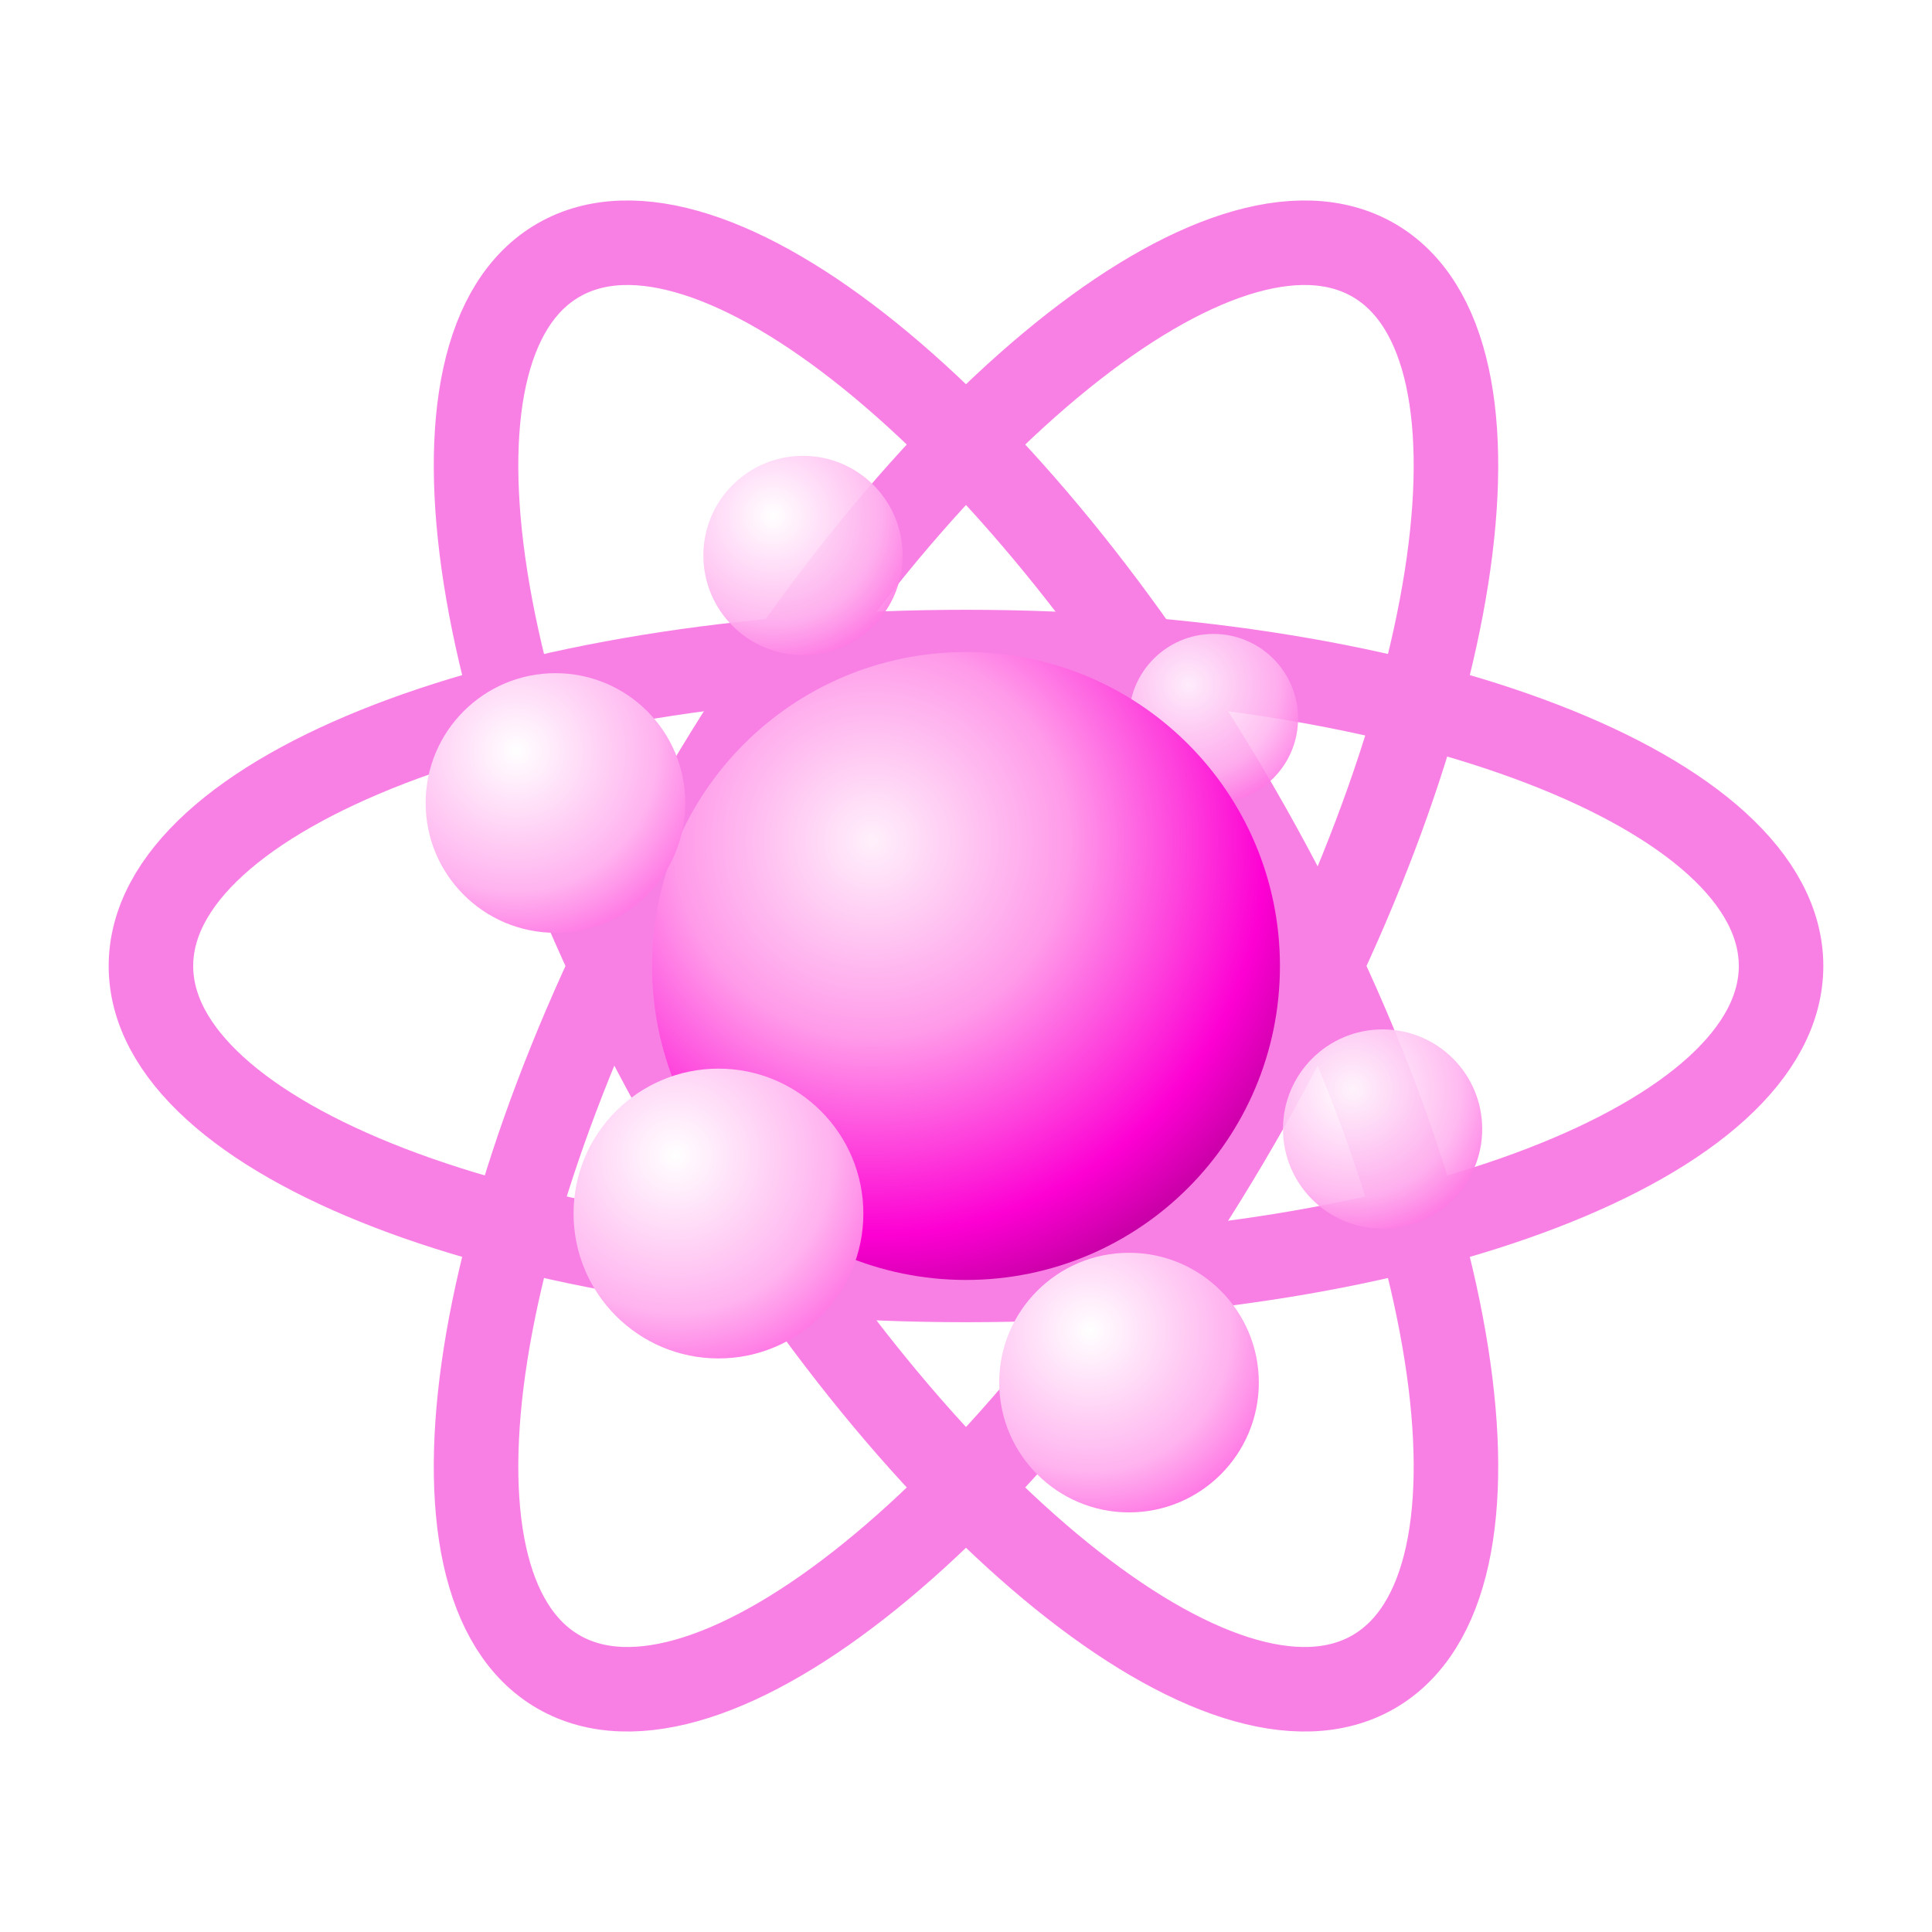
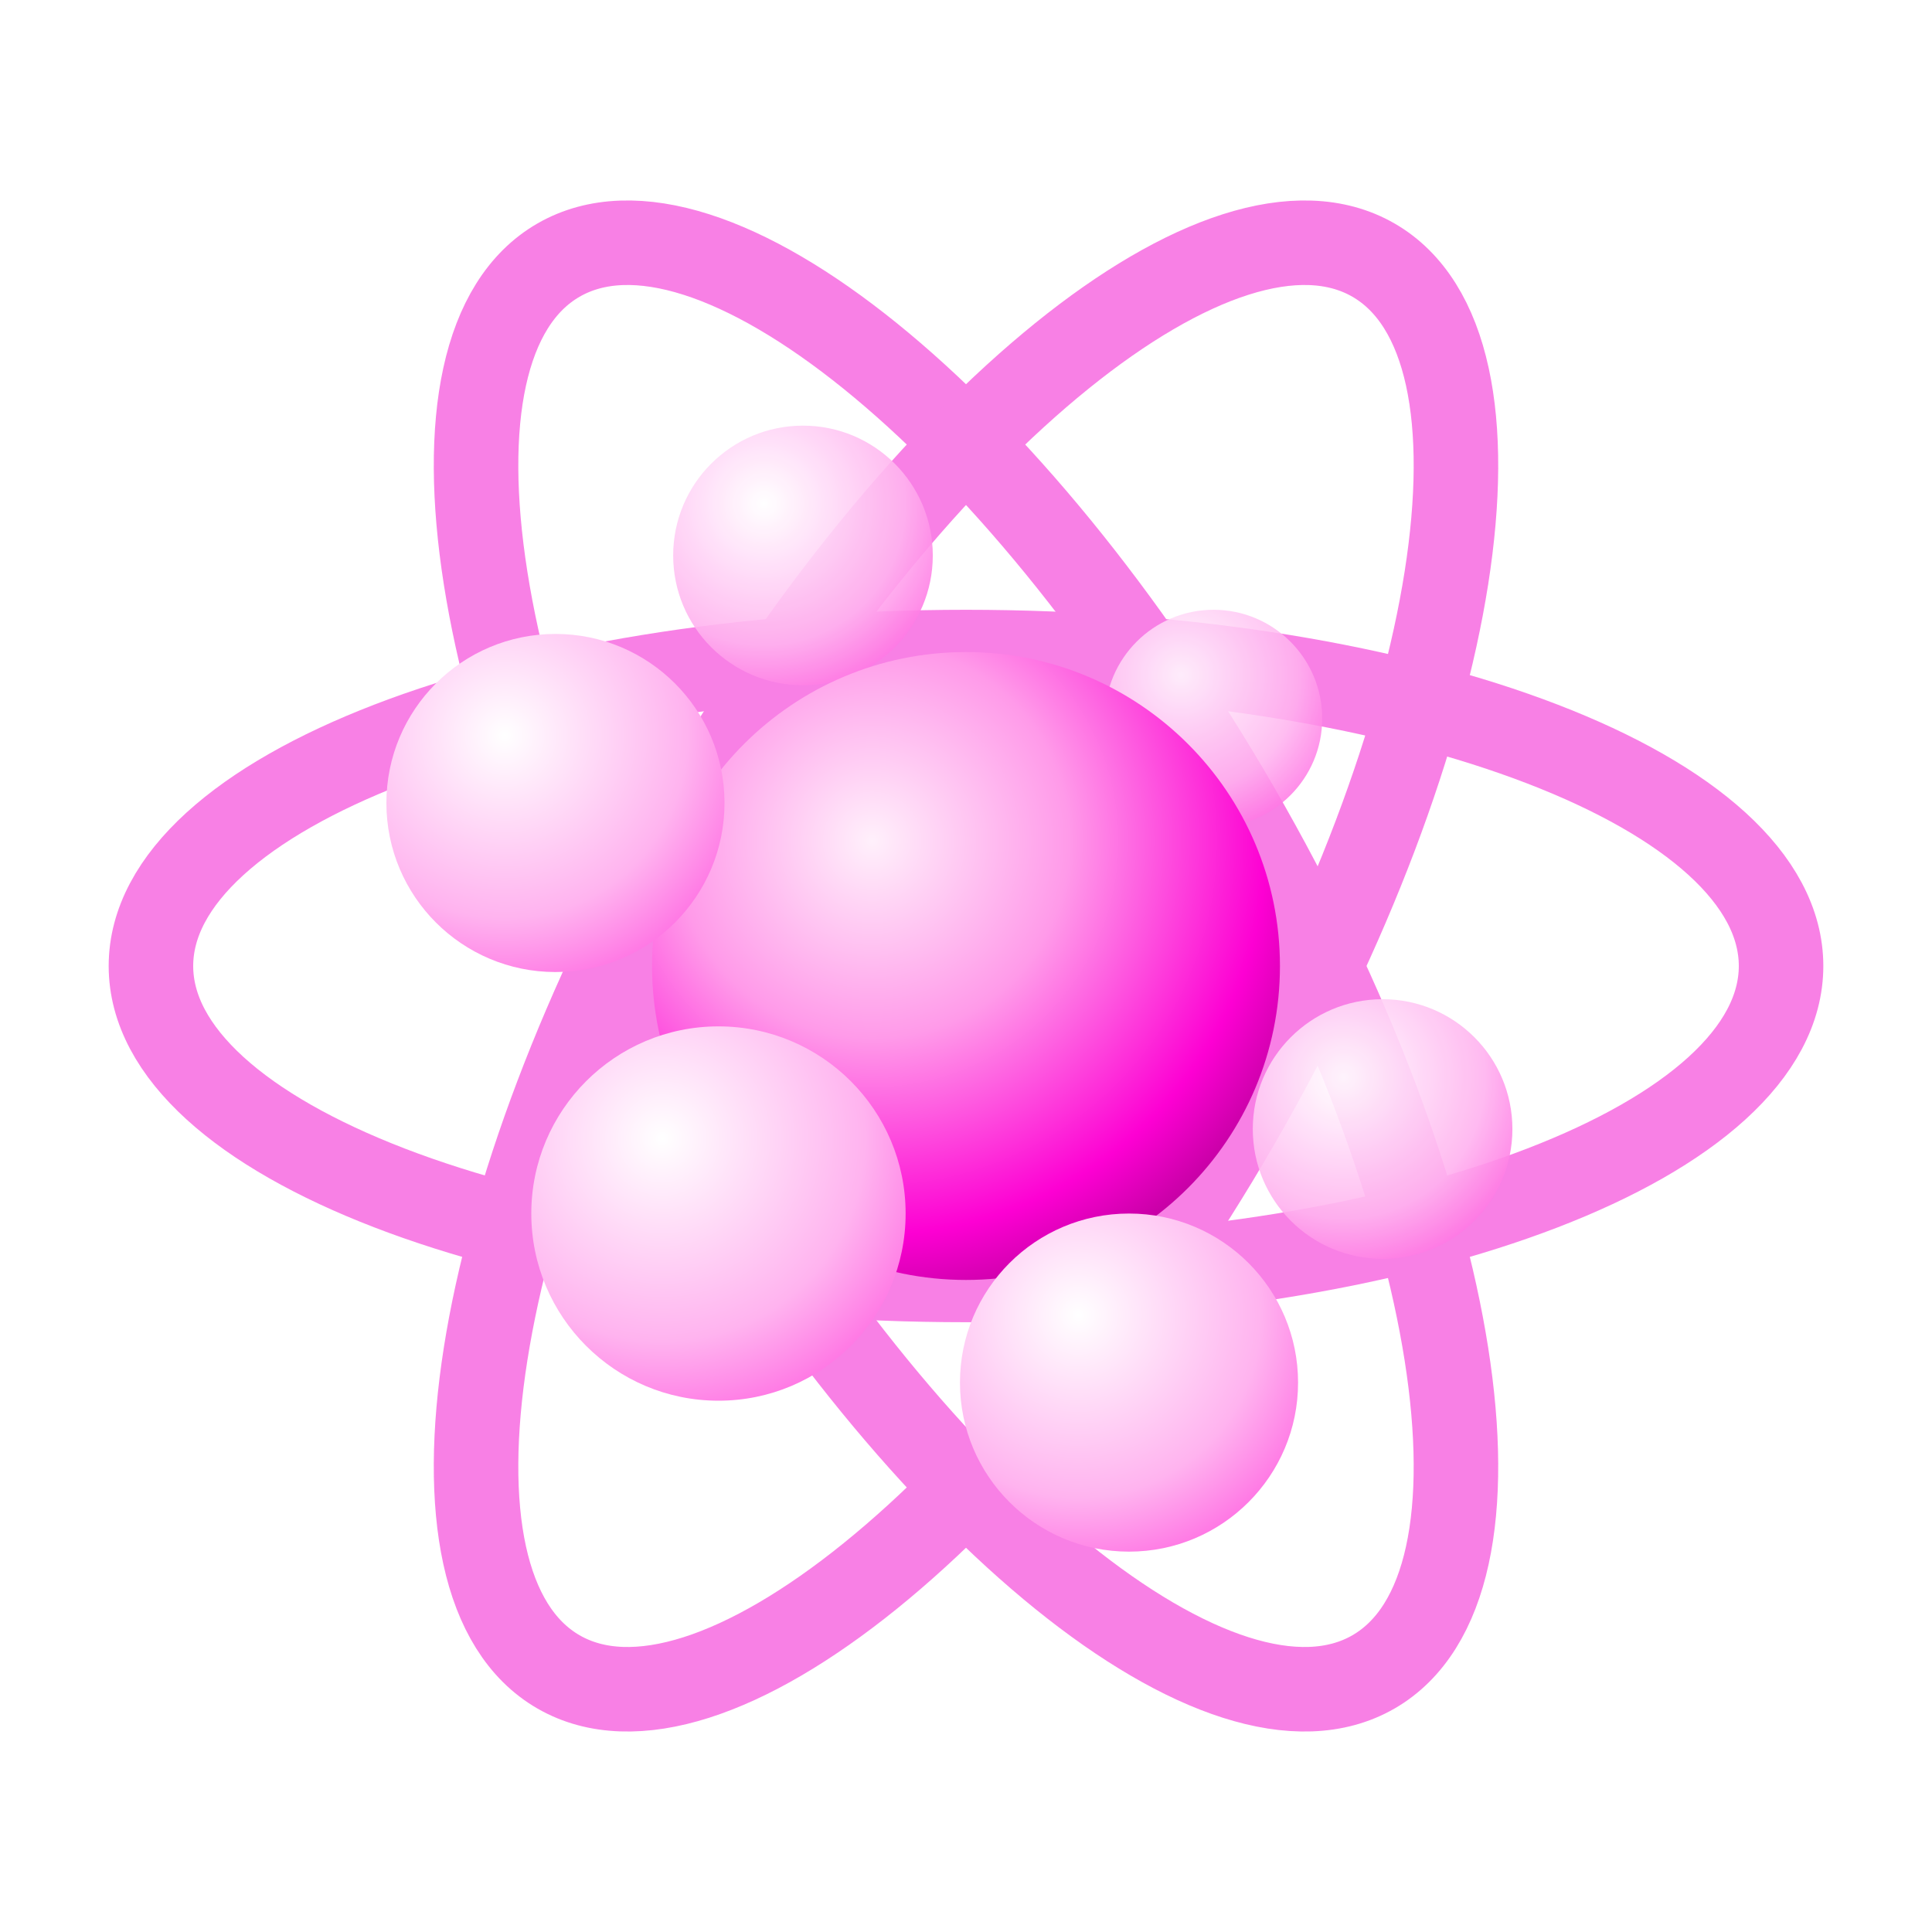
<svg xmlns="http://www.w3.org/2000/svg" viewBox="0 0 32 32">
  <defs>
    <radialGradient id="n" cx="0.35" cy="0.3" r="0.9">
      <stop offset="0" stop-color="#fff0fb" />
      <stop offset="0.35" stop-color="#ff9ae9" />
      <stop offset="0.7" stop-color="#fd00d3" />
      <stop offset="1" stop-color="#86006f" />
    </radialGradient>
    <radialGradient id="e" cx="0.35" cy="0.3" r="0.9">
      <stop offset="0" stop-color="#ffffff" />
      <stop offset="0.6" stop-color="#ffb3ef" />
      <stop offset="1" stop-color="#ff4fdd" />
    </radialGradient>
  </defs>
  <g fill="none" stroke="#f76ae0" stroke-width="1.4" opacity="0.85">
    <ellipse cx="16" cy="16" rx="13.5" ry="5.2" />
    <ellipse cx="16" cy="16" rx="13.5" ry="5.2" transform="rotate(60 16 16)" />
    <ellipse cx="16" cy="16" rx="13.5" ry="5.2" transform="rotate(120 16 16)" />
  </g>
-   <circle cx="20.1" cy="11.9" r="1.4" fill="url(#e)" opacity="0.85" />
-   <circle cx="13.3" cy="9.2" r="1.65" fill="url(#e)" opacity="0.9" />
-   <circle cx="22.9" cy="18.7" r="1.65" fill="url(#e)" opacity="0.9" />
+   <circle cx="20.1" cy="11.9" r="1.8" fill="url(#e)" opacity="0.85" />
+   <circle cx="13.3" cy="9.2" r="2.15" fill="url(#e)" opacity="0.9" />
+   <circle cx="22.9" cy="18.7" r="2.15" fill="url(#e)" opacity="0.9" />
  <circle cx="16" cy="16" r="5.2" fill="url(#n)" />
-   <circle cx="18.7" cy="22.9" r="2.15" fill="url(#e)" />
-   <circle cx="9.2" cy="13.3" r="2.15" fill="url(#e)" />
-   <circle cx="11.9" cy="20.1" r="2.4" fill="url(#e)" />
+   <circle cx="18.7" cy="22.9" r="2.8" fill="url(#e)" />
+   <circle cx="9.2" cy="13.3" r="2.8" fill="url(#e)" />
+   <circle cx="11.9" cy="20.1" r="3.1" fill="url(#e)" />
</svg>
